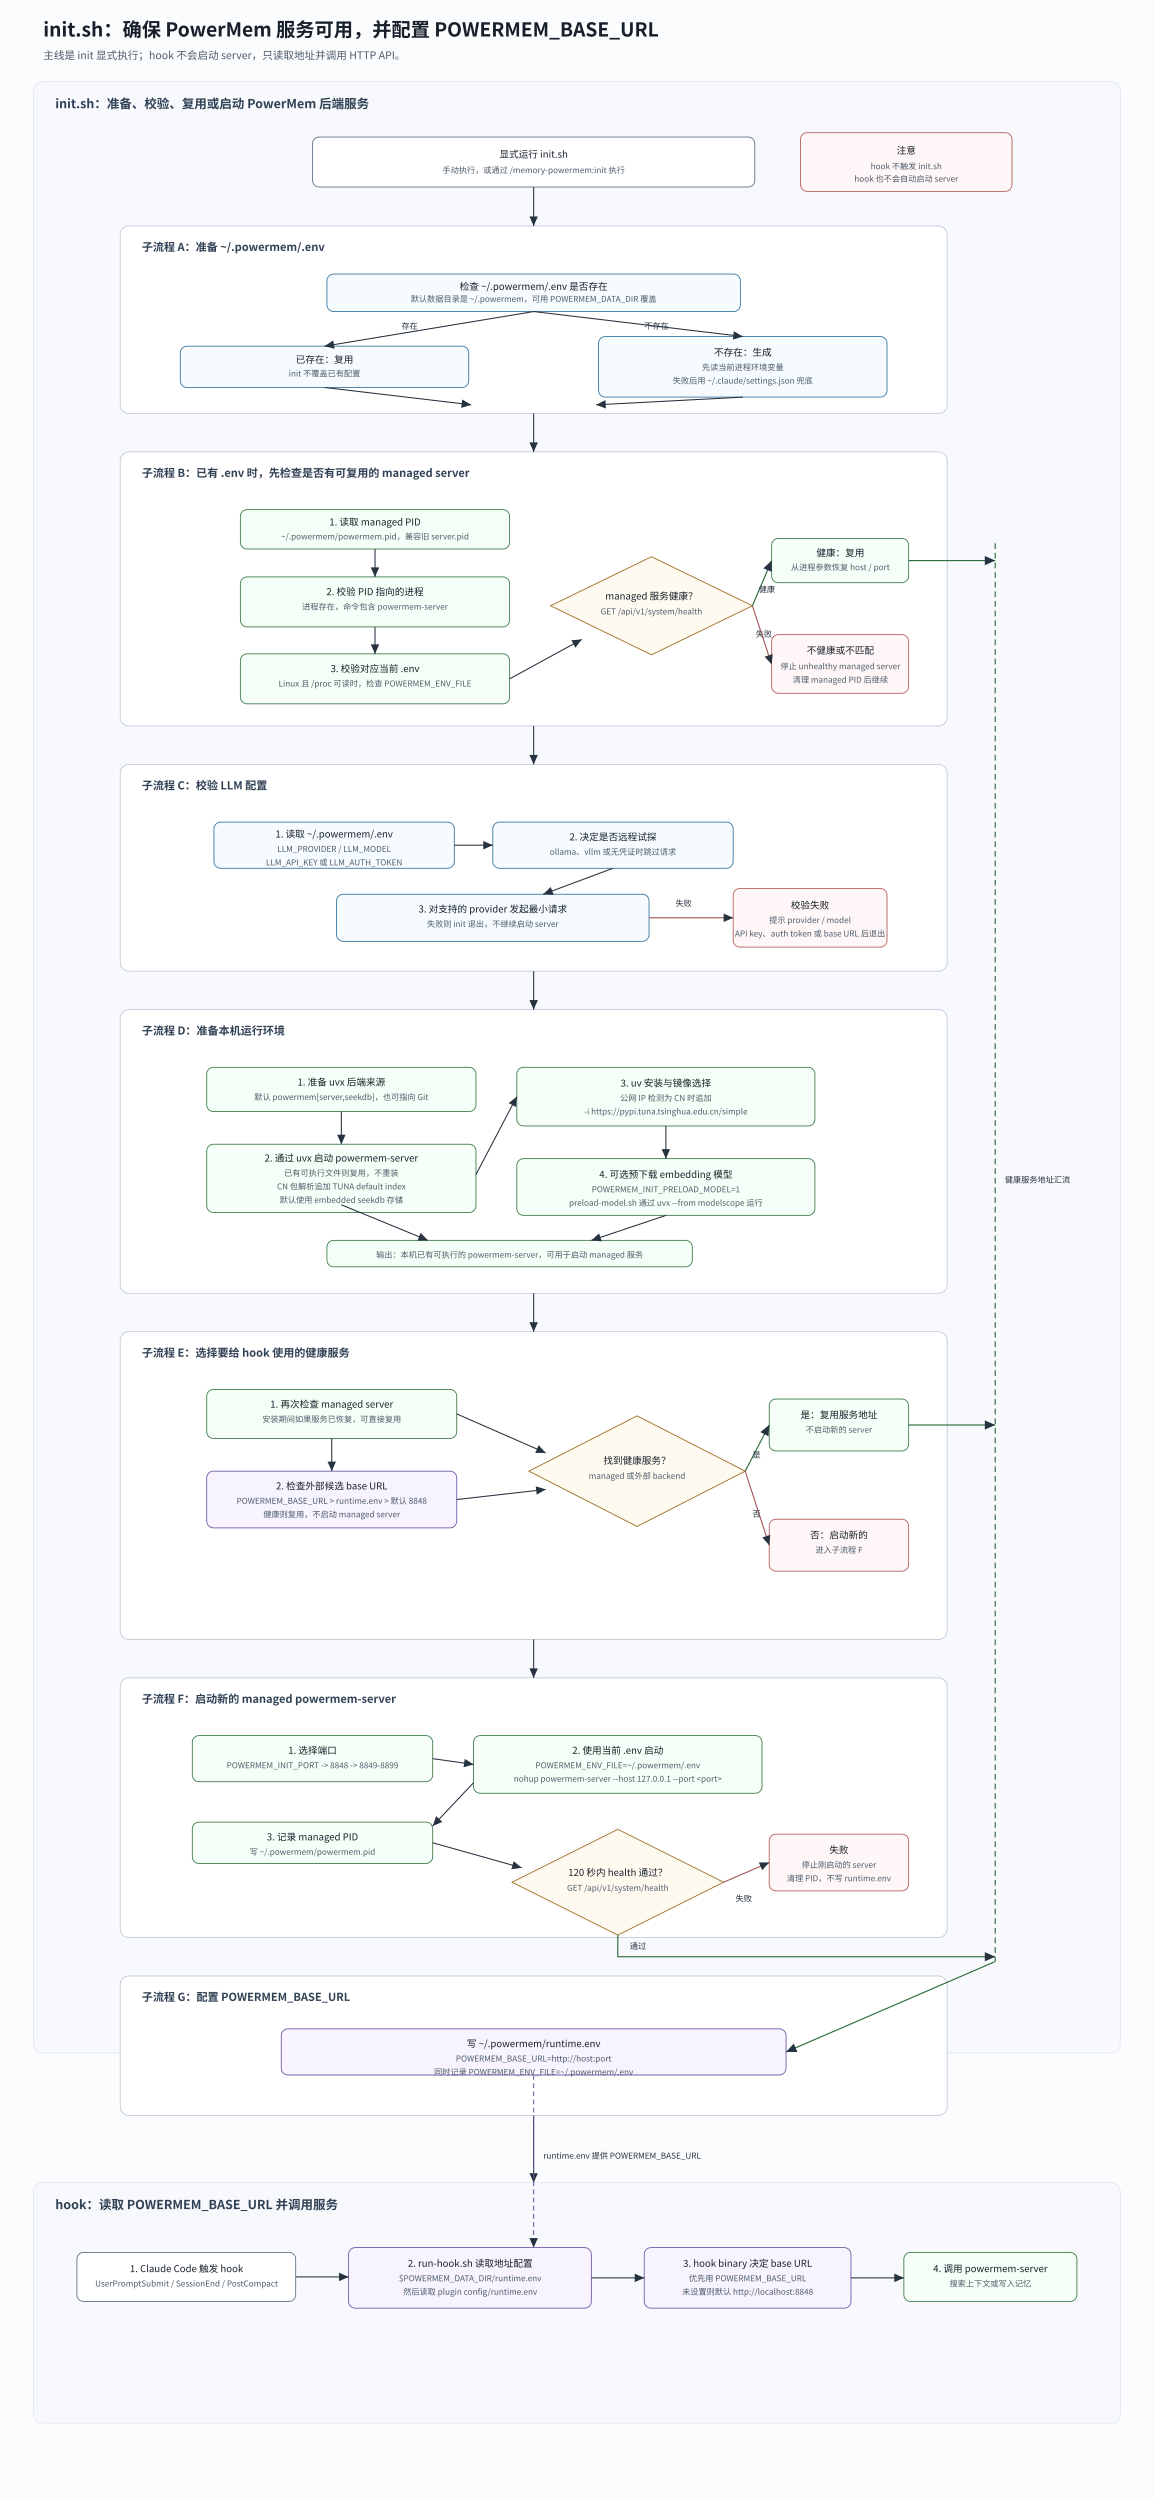
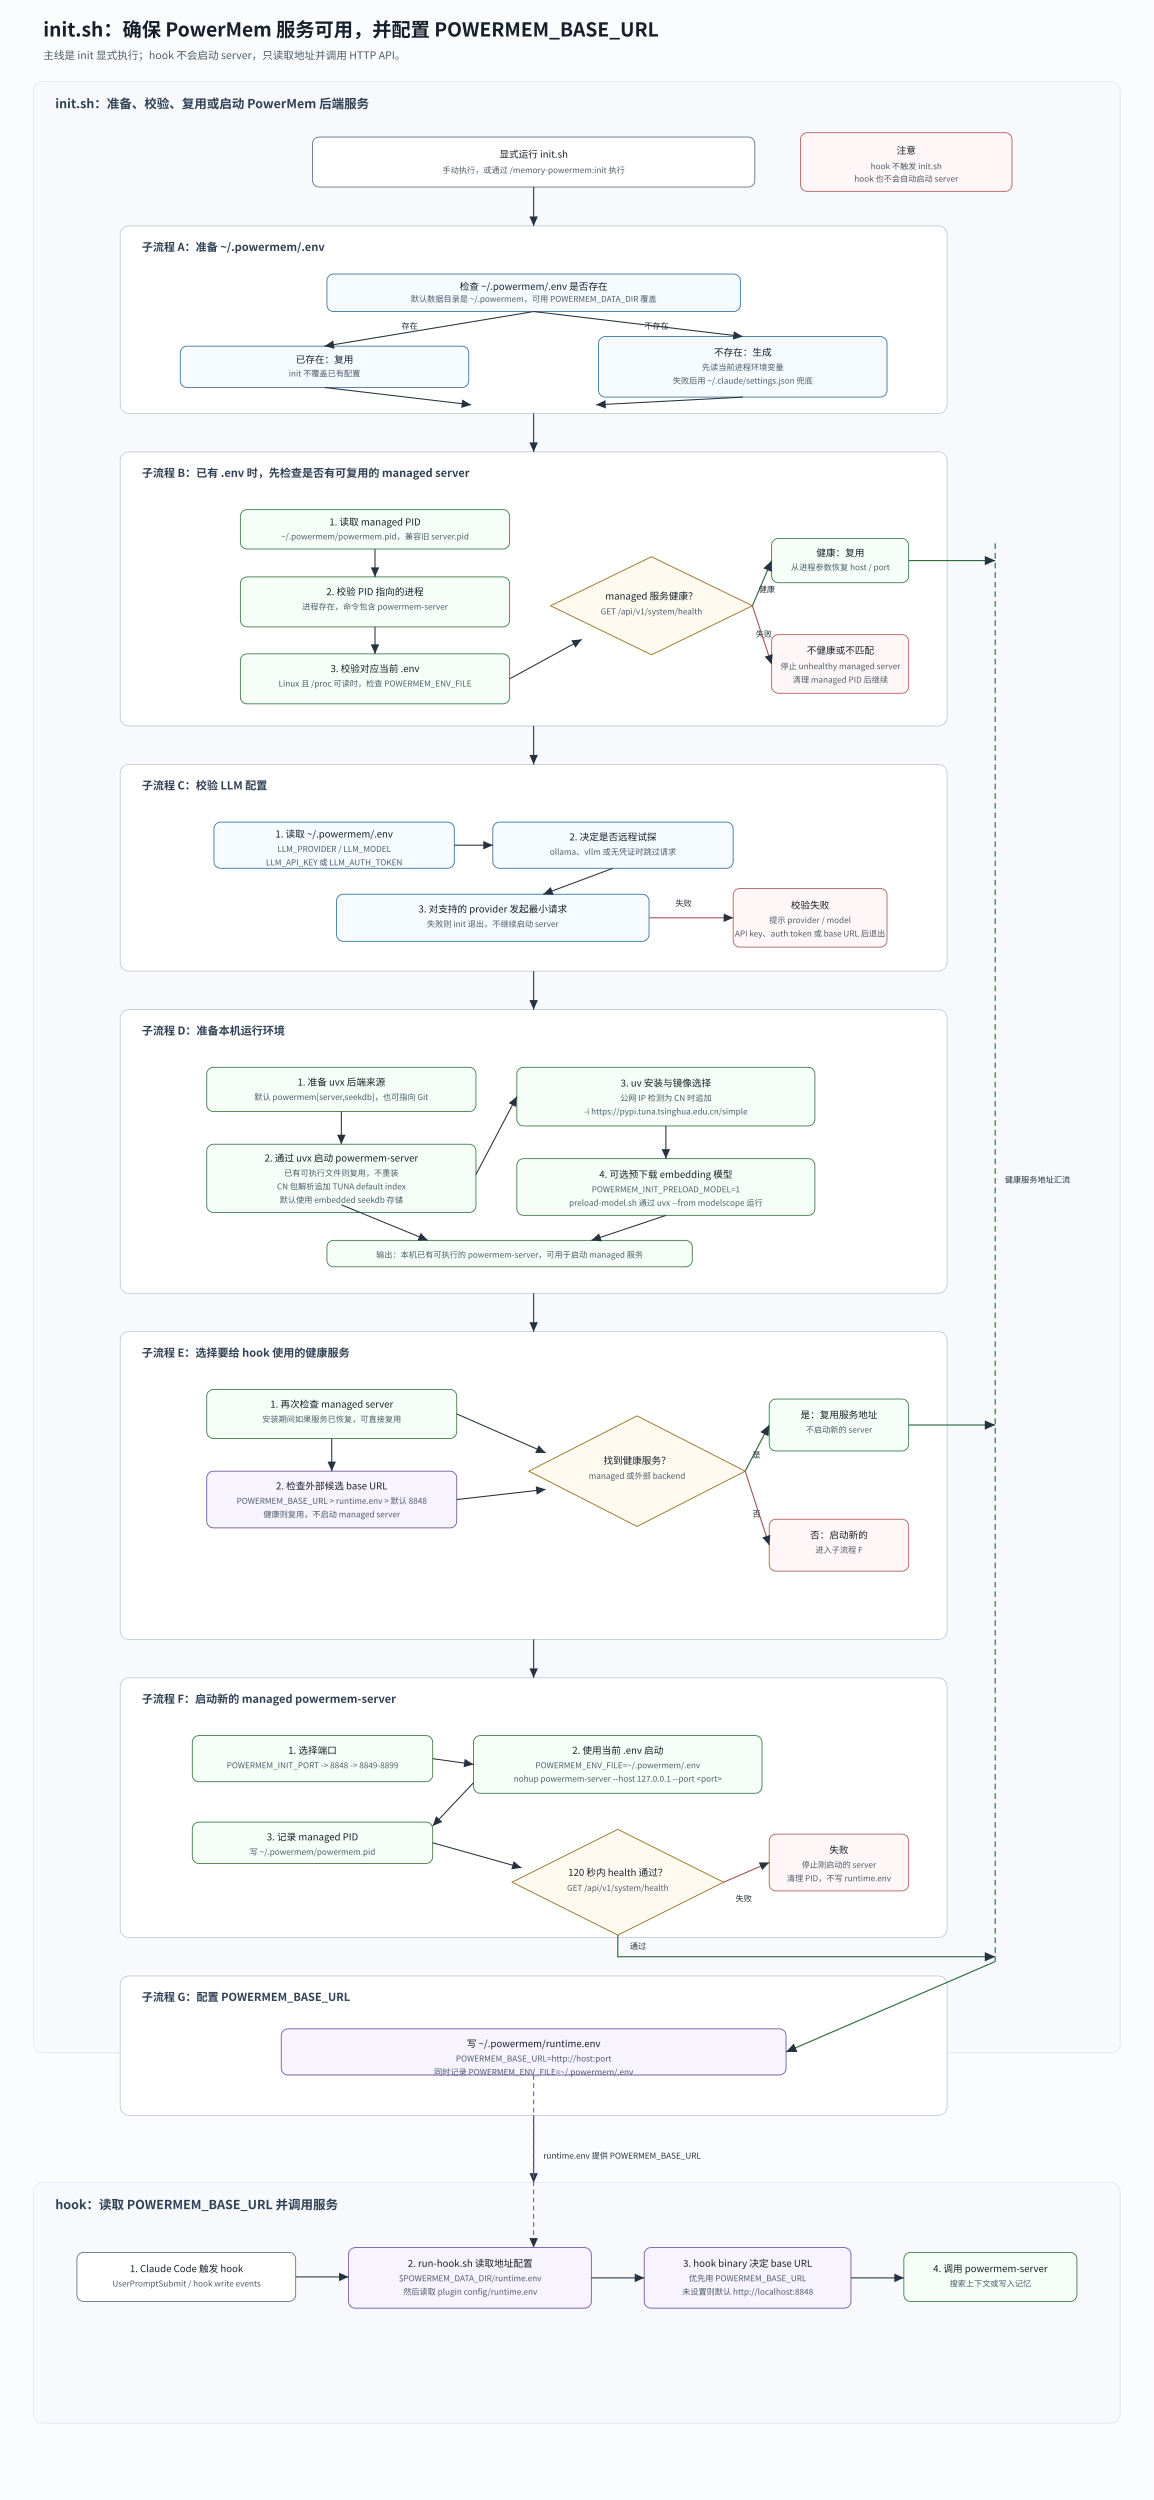
<svg xmlns="http://www.w3.org/2000/svg" width="2400" height="5200" viewBox="0 0 2400 5200" role="img" aria-labelledby="title desc">
  <defs>
    <marker id="arrow" markerWidth="12" markerHeight="12" refX="9" refY="4" orient="auto" markerUnits="strokeWidth">
      <path d="M0,0 L9,4 L0,8 Z" fill="#26323f" />
    </marker>
    <style>
      .title { font-family: "Droid Sans Fallback", "Noto Sans CJK SC", "PingFang SC", "Microsoft YaHei", Arial, sans-serif; font-size: 40px; font-weight: 700; fill: #17202a; }
      .subtitle { font-family: "Droid Sans Fallback", "Noto Sans CJK SC", "PingFang SC", "Microsoft YaHei", Arial, sans-serif; font-size: 22px; fill: #4c5b6a; }
      .section-title { font-family: "Droid Sans Fallback", "Noto Sans CJK SC", "PingFang SC", "Microsoft YaHei", Arial, sans-serif; font-size: 26px; font-weight: 700; fill: #314155; }
      .sub-title { font-family: "Droid Sans Fallback", "Noto Sans CJK SC", "PingFang SC", "Microsoft YaHei", Arial, sans-serif; font-size: 23px; font-weight: 700; fill: #314155; }
      .text { font-family: "Droid Sans Fallback", "Noto Sans CJK SC", "PingFang SC", "Microsoft YaHei", Arial, sans-serif; font-size: 20px; fill: #17202a; }
      .small { font-family: "Droid Sans Fallback", "Noto Sans CJK SC", "PingFang SC", "Microsoft YaHei", Arial, sans-serif; font-size: 17px; fill: #4c5b6a; }
      .label { font-family: "Droid Sans Fallback", "Noto Sans CJK SC", "PingFang SC", "Microsoft YaHei", Arial, sans-serif; font-size: 17px; fill: #26323f; }
      .section { fill: #f7f9fc; stroke: #d8dee8; stroke-width: 1.2; rx: 18; }
      .subflow { fill: #ffffff; stroke: #b5c0cf; stroke-width: 1.5; rx: 18; }
      .box { fill: #ffffff; stroke: #617184; stroke-width: 1.8; rx: 14; }
      .config { fill: #f5fbff; stroke: #39739d; stroke-width: 1.8; rx: 14; }
      .service { fill: #f5fff7; stroke: #3d7a49; stroke-width: 1.8; rx: 14; }
      .runtime { fill: #f7f3ff; stroke: #7156a4; stroke-width: 1.8; rx: 14; }
      .warn { fill: #fff7f7; stroke: #b35c5c; stroke-width: 1.8; rx: 14; }
      .decision { fill: #fffaf0; stroke: #9a6b1f; stroke-width: 1.8; }
      .line { fill: none; stroke: #26323f; stroke-width: 2.2; marker-end: url(#arrow); }
      .plain-line { fill: none; stroke: #26323f; stroke-width: 2.2; }
      .dash { fill: none; stroke: #7156a4; stroke-width: 2.2; stroke-dasharray: 10 7; marker-end: url(#arrow); }
      .success-line { fill: none; stroke: #2f6d3d; stroke-width: 2.4; marker-end: url(#arrow); }
      .success-bus { fill: none; stroke: #2f6d3d; stroke-width: 2.4; stroke-dasharray: 12 8; }
      .fail-line { fill: none; stroke: #9f4d4d; stroke-width: 2.2; marker-end: url(#arrow); }
    </style>
  </defs>
  <rect x="0" y="0" width="2400" height="5200" fill="#fbfcfe" />
  <text x="90" y="76" class="title">init.sh：确保 PowerMem 服务可用，并配置 POWERMEM_BASE_URL</text>
  <text x="90" y="123" class="subtitle">主线是 init 显式执行；hook 不会启动 server，只读取地址并调用 HTTP API。</text>
  <rect x="70" y="170" width="2260" height="4100" class="section" />
  <text x="115" y="225" class="section-title">init.sh：准备、校验、复用或启动 PowerMem 后端服务</text>
  <rect x="650" y="285" width="920" height="104" class="box" />
  <text x="1110" y="328" text-anchor="middle" class="text">显式运行 init.sh</text>
  <text x="1110" y="360" text-anchor="middle" class="small">手动执行，或通过 /memory-powermem:init 执行</text>
  <rect x="1665" y="276" width="440" height="122" class="warn" />
  <text x="1885" y="320" text-anchor="middle" class="text">注意</text>
  <text x="1885" y="352" text-anchor="middle" class="small">hook 不触发 init.sh</text>
  <text x="1885" y="378" text-anchor="middle" class="small">hook 也不会自动启动 server</text>
  <path class="success-bus" d="M2070,1130 L2070,4080" />
  <text x="2090" y="2460" class="label">健康服务地址汇流</text>
  <rect x="250" y="470" width="1720" height="390" class="subflow" />
  <text x="295" y="522" class="sub-title">子流程 A：准备 ~/.powermem/.env</text>
  <rect x="680" y="570" width="860" height="78" class="config" />
  <text x="1110" y="603" text-anchor="middle" class="text">检查 ~/.powermem/.env 是否存在</text>
  <text x="1110" y="628" text-anchor="middle" class="small">默认数据目录是 ~/.powermem，可用 POWERMEM_DATA_DIR 覆盖</text>
  <rect x="375" y="720" width="600" height="86" class="config" />
  <text x="675" y="755" text-anchor="middle" class="text">已存在：复用</text>
  <text x="675" y="783" text-anchor="middle" class="small">init 不覆盖已有配置</text>
  <rect x="1245" y="700" width="600" height="126" class="config" />
  <text x="1545" y="740" text-anchor="middle" class="text">不存在：生成</text>
  <text x="1545" y="770" text-anchor="middle" class="small">先读当前进程环境变量</text>
  <text x="1545" y="798" text-anchor="middle" class="small">失败后用 ~/.claude/settings.json 兜底</text>
  <rect x="250" y="940" width="1720" height="570" class="subflow" />
  <text x="295" y="992" class="sub-title">子流程 B：已有 .env 时，先检查是否有可复用的 managed server</text>
  <rect x="500" y="1060" width="560" height="82" class="service" />
  <text x="780" y="1093" text-anchor="middle" class="text">1. 读取 managed PID</text>
  <text x="780" y="1122" text-anchor="middle" class="small">~/.powermem/powermem.pid，兼容旧 server.pid</text>
  <rect x="500" y="1200" width="560" height="104" class="service" />
  <text x="780" y="1238" text-anchor="middle" class="text">2. 校验 PID 指向的进程</text>
  <text x="780" y="1268" text-anchor="middle" class="small">进程存在，命令包含 powermem-server</text>
  <rect x="500" y="1360" width="560" height="104" class="service" />
  <text x="780" y="1398" text-anchor="middle" class="text">3. 校验对应当前 .env</text>
  <text x="780" y="1428" text-anchor="middle" class="small">Linux 且 /proc 可读时，检查 POWERMEM_ENV_FILE</text>
  <path d="M1355,1158 L1565,1260 L1355,1362 L1145,1260 Z" class="decision" />
  <text x="1355" y="1247" text-anchor="middle" class="text">managed 服务健康？</text>
  <text x="1355" y="1278" text-anchor="middle" class="small">GET /api/v1/system/health</text>
  <rect x="1605" y="1120" width="285" height="92" class="service" />
  <text x="1748" y="1157" text-anchor="middle" class="text">健康：复用</text>
  <text x="1748" y="1186" text-anchor="middle" class="small">从进程参数恢复 host / port</text>
  <rect x="1605" y="1320" width="285" height="122" class="warn" />
  <text x="1748" y="1360" text-anchor="middle" class="text">不健康或不匹配</text>
  <text x="1748" y="1392" text-anchor="middle" class="small">停止 unhealthy managed server</text>
  <text x="1748" y="1420" text-anchor="middle" class="small">清理 managed PID 后继续</text>
  <rect x="250" y="1590" width="1720" height="430" class="subflow" />
  <text x="295" y="1642" class="sub-title">子流程 C：校验 LLM 配置</text>
  <rect x="445" y="1710" width="500" height="96" class="config" />
  <text x="695" y="1742" text-anchor="middle" class="text">1. 读取 ~/.powermem/.env</text>
  <text x="695" y="1772" text-anchor="middle" class="small">LLM_PROVIDER / LLM_MODEL</text>
  <text x="695" y="1800" text-anchor="middle" class="small">LLM_API_KEY 或 LLM_AUTH_TOKEN</text>
  <rect x="1025" y="1710" width="500" height="96" class="config" />
  <text x="1275" y="1748" text-anchor="middle" class="text">2. 决定是否远程试探</text>
  <text x="1275" y="1778" text-anchor="middle" class="small">ollama、vllm 或无凭证时跳过请求</text>
  <rect x="700" y="1860" width="650" height="98" class="config" />
  <text x="1025" y="1898" text-anchor="middle" class="text">3. 对支持的 provider 发起最小请求</text>
  <text x="1025" y="1928" text-anchor="middle" class="small">失败则 init 退出，不继续启动 server</text>
  <rect x="1525" y="1848" width="320" height="122" class="warn" />
  <text x="1685" y="1890" text-anchor="middle" class="text">校验失败</text>
  <text x="1685" y="1920" text-anchor="middle" class="small">提示 provider / model</text>
  <text x="1685" y="1948" text-anchor="middle" class="small">API key、auth token 或 base URL 后退出</text>
  <rect x="250" y="2100" width="1720" height="590" class="subflow" />
  <text x="295" y="2152" class="sub-title">子流程 D：准备本机运行环境</text>
  <rect x="430" y="2220" width="560" height="92" class="service" />
  <text x="710" y="2258" text-anchor="middle" class="text">1. 准备 uvx 后端来源</text>
  <text x="710" y="2288" text-anchor="middle" class="small">默认 powermem[server,seekdb]，也可指向 Git</text>
  <rect x="430" y="2380" width="560" height="142" class="service" />
  <text x="710" y="2416" text-anchor="middle" class="text">2. 通过 uvx 启动 powermem-server</text>
  <text x="710" y="2446" text-anchor="middle" class="small">已有可执行文件则复用，不重装</text>
  <text x="710" y="2474" text-anchor="middle" class="small">CN 包解析追加 TUNA default index</text>
  <text x="710" y="2502" text-anchor="middle" class="small">默认使用 embedded seekdb 存储</text>
  <rect x="1075" y="2220" width="620" height="122" class="service" />
  <text x="1385" y="2260" text-anchor="middle" class="text">3. uv 安装与镜像选择</text>
  <text x="1385" y="2290" text-anchor="middle" class="small">公网 IP 检测为 CN 时追加</text>
  <text x="1385" y="2318" text-anchor="middle" class="small">-i https://pypi.tuna.tsinghua.edu.cn/simple</text>
  <rect x="1075" y="2410" width="620" height="118" class="service" />
  <text x="1385" y="2450" text-anchor="middle" class="text">4. 可选预下载 embedding 模型</text>
  <text x="1385" y="2480" text-anchor="middle" class="small">POWERMEM_INIT_PRELOAD_MODEL=1</text>
  <text x="1385" y="2508" text-anchor="middle" class="small">preload-model.sh 通过 uvx --from modelscope 运行</text>
  <rect x="680" y="2580" width="760" height="55" class="service" />
  <text x="1060" y="2616" text-anchor="middle" class="small">输出：本机已有可执行的 powermem-server，可用于启动 managed 服务</text>
  <rect x="250" y="2770" width="1720" height="640" class="subflow" />
  <text x="295" y="2822" class="sub-title">子流程 E：选择要给 hook 使用的健康服务</text>
  <rect x="430" y="2890" width="520" height="102" class="service" />
  <text x="690" y="2928" text-anchor="middle" class="text">1. 再次检查 managed server</text>
  <text x="690" y="2958" text-anchor="middle" class="small">安装期间如果服务已恢复，可直接复用</text>
  <rect x="430" y="3060" width="520" height="118" class="runtime" />
  <text x="690" y="3098" text-anchor="middle" class="text">2. 检查外部候选 base URL</text>
  <text x="690" y="3128" text-anchor="middle" class="small">POWERMEM_BASE_URL &gt; runtime.env &gt; 默认 8848</text>
  <text x="690" y="3156" text-anchor="middle" class="small">健康则复用，不启动 managed server</text>
  <path d="M1325,2945 L1550,3060 L1325,3175 L1100,3060 Z" class="decision" />
  <text x="1325" y="3045" text-anchor="middle" class="text">找到健康服务？</text>
  <text x="1325" y="3076" text-anchor="middle" class="small">managed 或外部 backend</text>
  <rect x="1600" y="2910" width="290" height="108" class="service" />
  <text x="1745" y="2950" text-anchor="middle" class="text">是：复用服务地址</text>
  <text x="1745" y="2980" text-anchor="middle" class="small">不启动新的 server</text>
  <rect x="1600" y="3160" width="290" height="108" class="warn" />
  <text x="1745" y="3200" text-anchor="middle" class="text">否：启动新的</text>
  <text x="1745" y="3230" text-anchor="middle" class="small">进入子流程 F</text>
  <rect x="250" y="3490" width="1720" height="540" class="subflow" />
  <text x="295" y="3542" class="sub-title">子流程 F：启动新的 managed powermem-server</text>
  <rect x="400" y="3610" width="500" height="96" class="service" />
  <text x="650" y="3648" text-anchor="middle" class="text">1. 选择端口</text>
  <text x="650" y="3678" text-anchor="middle" class="small">POWERMEM_INIT_PORT -&gt; 8848 -&gt; 8849-8899</text>
  <rect x="985" y="3610" width="600" height="120" class="service" />
  <text x="1285" y="3648" text-anchor="middle" class="text">2. 使用当前 .env 启动</text>
  <text x="1285" y="3678" text-anchor="middle" class="small">POWERMEM_ENV_FILE=~/.powermem/.env</text>
  <text x="1285" y="3706" text-anchor="middle" class="small">nohup powermem-server --host 127.0.0.1 --port &lt;port&gt;</text>
  <rect x="400" y="3790" width="500" height="86" class="service" />
  <text x="650" y="3828" text-anchor="middle" class="text">3. 记录 managed PID</text>
  <text x="650" y="3858" text-anchor="middle" class="small">写 ~/.powermem/powermem.pid</text>
  <path d="M1285,3805 L1505,3915 L1285,4025 L1065,3915 Z" class="decision" />
  <text x="1285" y="3902" text-anchor="middle" class="text">120 秒内 health 通过？</text>
  <text x="1285" y="3933" text-anchor="middle" class="small">GET /api/v1/system/health</text>
  <rect x="1600" y="3815" width="290" height="118" class="warn" />
  <text x="1745" y="3855" text-anchor="middle" class="text">失败</text>
  <text x="1745" y="3885" text-anchor="middle" class="small">停止刚启动的 server</text>
  <text x="1745" y="3913" text-anchor="middle" class="small">清理 PID，不写 runtime.env</text>
  <rect x="250" y="4110" width="1720" height="290" class="subflow" />
  <text x="295" y="4162" class="sub-title">子流程 G：配置 POWERMEM_BASE_URL</text>
  <rect x="585" y="4220" width="1050" height="96" class="runtime" />
  <text x="1110" y="4258" text-anchor="middle" class="text">写 ~/.powermem/runtime.env</text>
  <text x="1110" y="4288" text-anchor="middle" class="small">POWERMEM_BASE_URL=http://host:port</text>
  <text x="1110" y="4316" text-anchor="middle" class="small">同时记录 POWERMEM_ENV_FILE=~/.powermem/.env</text>
  <rect x="70" y="4540" width="2260" height="500" class="section" />
  <text x="115" y="4595" class="section-title">hook：读取 POWERMEM_BASE_URL 并调用服务</text>
  <rect x="160" y="4685" width="455" height="102" class="box" />
  <text x="388" y="4726" text-anchor="middle" class="text">1. Claude Code 触发 hook</text>
-   <text x="388" y="4756" text-anchor="middle" class="small">UserPromptSubmit / SessionEnd / PostCompact</text>
+   <text x="388" y="4756" text-anchor="middle" class="small">UserPromptSubmit / hook write events</text>
  <rect x="725" y="4675" width="505" height="126" class="runtime" />
  <text x="978" y="4715" text-anchor="middle" class="text">2. run-hook.sh 读取地址配置</text>
  <text x="978" y="4745" text-anchor="middle" class="small">$POWERMEM_DATA_DIR/runtime.env</text>
  <text x="978" y="4773" text-anchor="middle" class="small">然后读取 plugin config/runtime.env</text>
  <rect x="1340" y="4675" width="430" height="126" class="runtime" />
  <text x="1555" y="4715" text-anchor="middle" class="text">3. hook binary 决定 base URL</text>
  <text x="1555" y="4745" text-anchor="middle" class="small">优先用 POWERMEM_BASE_URL</text>
  <text x="1555" y="4773" text-anchor="middle" class="small">未设置则默认 http://localhost:8848</text>
  <rect x="1880" y="4685" width="360" height="102" class="service" />
  <text x="2060" y="4726" text-anchor="middle" class="text">4. 调用 powermem-server</text>
  <text x="2060" y="4756" text-anchor="middle" class="small">搜索上下文或写入记忆</text>
  <path class="line" d="M1110,389 L1110,470" />
  <path class="line" d="M1110,860 L1110,940" />
  <path class="line" d="M1110,1510 L1110,1590" />
  <path class="line" d="M1110,2020 L1110,2100" />
  <path class="line" d="M1110,2690 L1110,2770" />
  <path class="line" d="M1110,3410 L1110,3490" />
  <path class="line" d="M1110,4400 L1110,4540" />
  <path class="line" d="M1110,648 L675,720" />
  <text x="835" y="684" class="label">存在</text>
  <path class="line" d="M1110,648 L1545,700" />
  <text x="1340" y="684" class="label">不存在</text>
  <path class="line" d="M675,806 L980,842" />
  <path class="line" d="M1545,826 L1240,842" />
  <path class="line" d="M780,1142 L780,1200" />
  <path class="line" d="M780,1304 L780,1360" />
  <path class="line" d="M1060,1412 L1210,1330" />
  <path class="success-line" d="M1565,1260 L1605,1166" />
  <path class="success-line" d="M1890,1166 L2070,1166" />
  <text x="1578" y="1232" class="label">健康</text>
  <path class="fail-line" d="M1565,1260 L1605,1382" />
  <text x="1572" y="1325" class="label">失败</text>
  <path class="line" d="M945,1758 L1025,1758" />
  <path class="line" d="M1275,1806 L1130,1860" />
  <path class="fail-line" d="M1350,1909 L1525,1909" />
  <text x="1405" y="1885" class="label">失败</text>
  <path class="line" d="M710,2312 L710,2380" />
  <path class="line" d="M990,2443 L1075,2281" />
  <path class="line" d="M1385,2342 L1385,2410" />
  <path class="line" d="M710,2506 L890,2580" />
  <path class="line" d="M1385,2528 L1230,2580" />
  <path class="line" d="M690,2992 L690,3060" />
  <path class="line" d="M950,2941 L1135,3022" />
  <path class="line" d="M950,3119 L1135,3098" />
  <path class="success-line" d="M1550,3060 L1600,2964" />
  <path class="success-line" d="M1890,2964 L2070,2964" />
  <text x="1565" y="3032" class="label">是</text>
  <path class="fail-line" d="M1550,3060 L1600,3214" />
  <text x="1565" y="3155" class="label">否</text>
  <path class="line" d="M900,3658 L985,3670" />
  <path class="line" d="M985,3708 L900,3798" />
  <path class="line" d="M900,3833 L1085,3885" />
  <path class="success-line" d="M1285,4025 L1285,4070 L2070,4070" />
  <text x="1310" y="4054" class="label">通过</text>
  <path class="fail-line" d="M1505,3915 L1600,3874" />
  <text x="1530" y="3955" class="label">失败</text>
  <path class="success-line" d="M2070,4080 L1635,4268" />
  <path class="dash" d="M1110,4316 L1110,4675" />
  <text x="1130" y="4490" class="label">runtime.env 提供 POWERMEM_BASE_URL</text>
  <path class="line" d="M615,4736 L725,4736" />
  <path class="line" d="M1230,4738 L1340,4738" />
  <path class="line" d="M1770,4738 L1880,4738" />
</svg>
